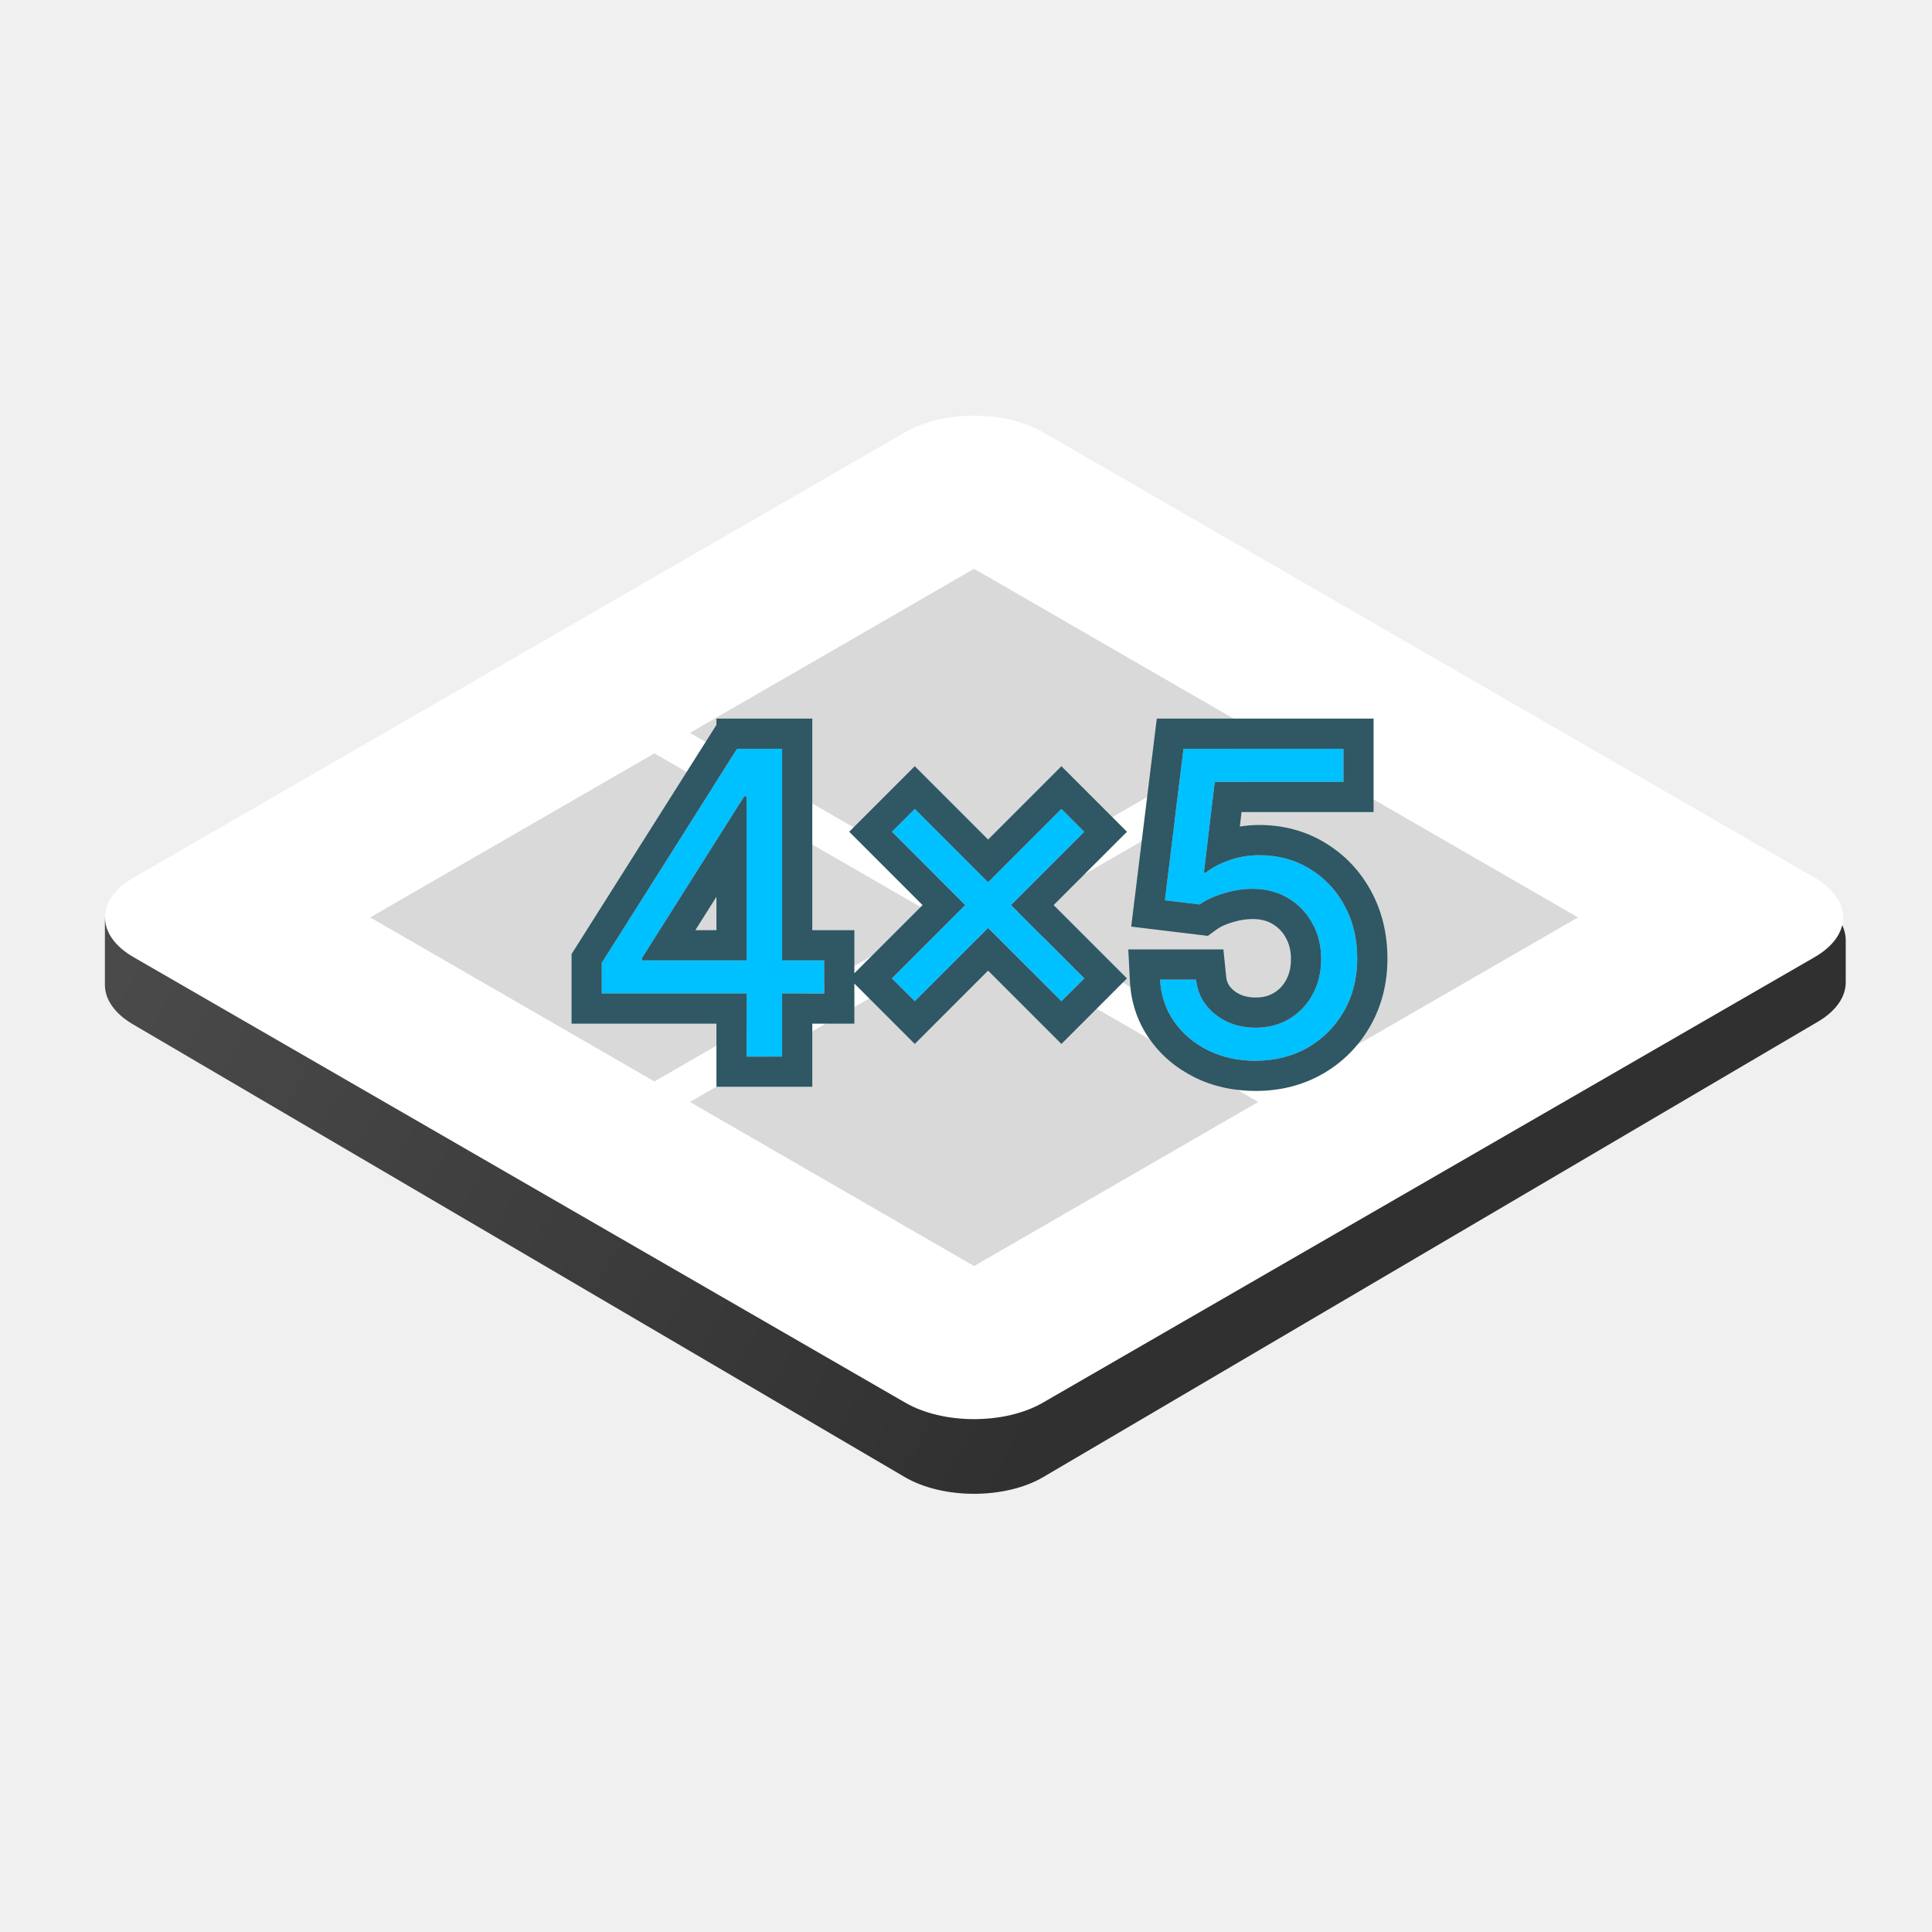
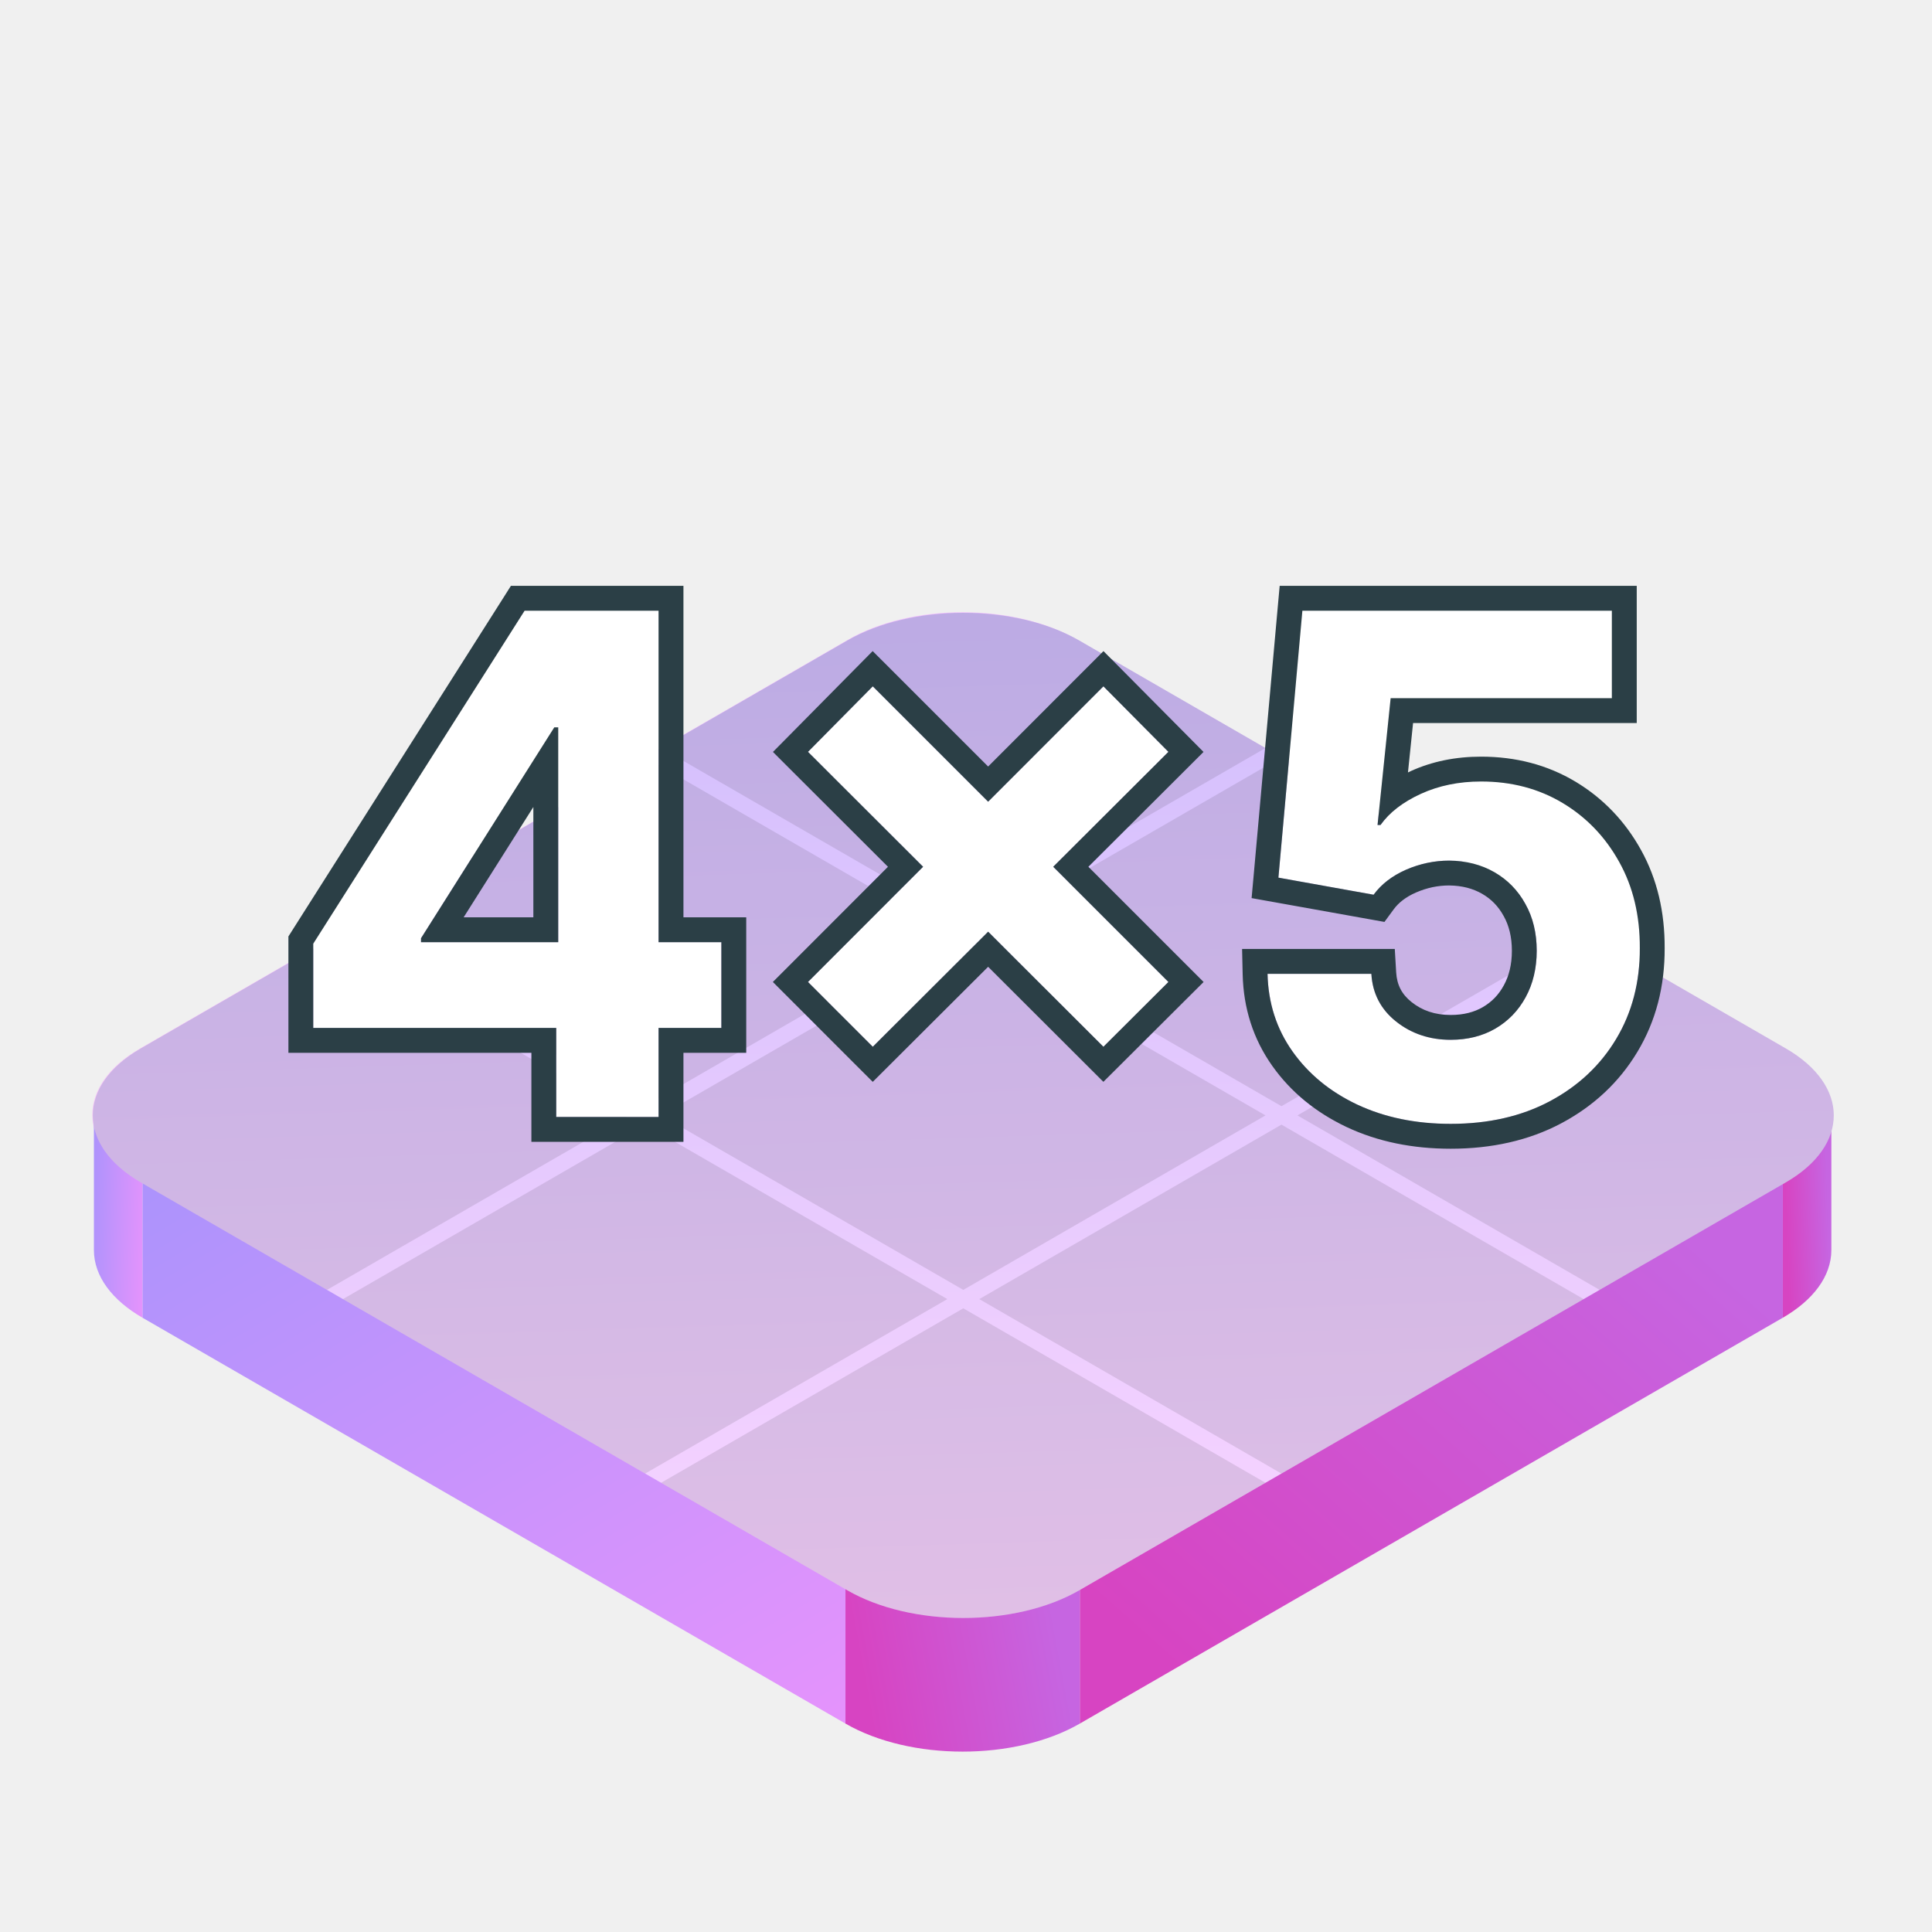
<svg xmlns="http://www.w3.org/2000/svg" width="64" height="64" viewBox="0 0 64 64" fill="none">
-   <path d="M4.401 33.93C3.808 33.582 3.475 33.114 3.475 32.626L3.475 30.502C3.475 29.957 3.89 29.439 4.609 29.086L30.135 16.544C31.358 15.943 33.161 15.954 34.361 16.57L60.061 29.753C60.749 30.106 61.142 30.612 61.142 31.143V32.544C61.142 33.031 60.811 33.499 60.219 33.846L34.563 48.928C33.302 49.669 31.233 49.67 29.97 48.929L4.401 33.93Z" fill="url(#paint0_linear_84_1408)" />
-   <rect width="34.783" height="34.783" rx="2.63" transform="matrix(0.866044 -0.499967 0.866044 0.499967 2.14404 30.3906)" fill="white" />
-   <rect width="10.87" height="10.87" transform="matrix(0.866044 -0.499967 0.866044 0.499967 12.2639 30.3906)" fill="#D9D9D9" />
-   <rect width="10.87" height="10.87" transform="matrix(0.866044 -0.499967 0.866044 0.499967 22.8542 24.2769)" fill="#D9D9D9" />
-   <rect width="10.87" height="10.87" transform="matrix(0.866044 -0.499967 0.866044 0.499967 22.8542 36.5044)" fill="#D9D9D9" />
-   <rect width="10.87" height="10.87" transform="matrix(0.866044 -0.499967 0.866044 0.499967 33.4446 30.3906)" fill="#D9D9D9" />
-   <mask id="path-7-outside-1_84_1408" maskUnits="userSpaceOnUse" x="18" y="23" width="28" height="14" fill="black">
-     <rect fill="white" x="18" y="23" width="28" height="14" />
-     <path d="M19.934 32.909V31.894L24.415 24.805H25.152V26.378H24.654L21.269 31.734V31.814H27.302V32.909H19.934ZM24.733 35V32.6V32.128V24.805H25.908V35H24.733ZM35.161 33.168L29.546 27.553L30.303 26.796L35.918 32.411L35.161 33.168ZM30.303 33.168L29.546 32.411L35.161 26.796L35.918 27.553L30.303 33.168ZM41.594 35.139C41.01 35.139 40.484 35.023 40.016 34.791C39.548 34.559 39.173 34.24 38.891 33.835C38.609 33.43 38.455 32.969 38.428 32.451H39.623C39.67 32.913 39.879 33.294 40.25 33.596C40.625 33.895 41.073 34.044 41.594 34.044C42.013 34.044 42.384 33.946 42.71 33.751C43.038 33.555 43.295 33.286 43.481 32.944C43.67 32.599 43.765 32.209 43.765 31.774C43.765 31.329 43.667 30.933 43.471 30.584C43.279 30.233 43.013 29.956 42.675 29.753C42.336 29.551 41.95 29.448 41.515 29.444C41.203 29.441 40.883 29.489 40.554 29.589C40.225 29.685 39.955 29.809 39.743 29.962L38.588 29.823L39.205 24.805H44.502V25.9H40.24L39.882 28.907H39.942C40.151 28.741 40.413 28.603 40.728 28.494C41.044 28.384 41.372 28.329 41.714 28.329C42.338 28.329 42.894 28.479 43.382 28.777C43.873 29.073 44.258 29.478 44.536 29.992C44.819 30.506 44.96 31.094 44.96 31.754C44.96 32.405 44.814 32.986 44.522 33.497C44.233 34.004 43.835 34.406 43.327 34.701C42.819 34.993 42.242 35.139 41.594 35.139Z" />
+   <rect width="35.855" height="35.855" rx="4.378" transform="matrix(0.866025 0.5 -0.866025 0.5 31.8887 19)" fill="url(#paint0_linear_2025_1354)" />
+   <rect width="26.891" height="4.482" transform="matrix(0.866025 0.5 0 1 4.71851 39.1685)" fill="url(#paint1_linear_2025_1354)" />
+   <rect width="26.891" height="4.482" transform="matrix(0.866025 -0.5 0 1 35.7698 52.6143)" fill="url(#paint2_linear_2025_1354)" />
+   <path d="M3.111 36.928C3.111 37.803 3.725 38.595 4.719 39.169V43.651C3.725 43.077 3.111 42.285 3.111 41.41V36.928Z" fill="url(#paint3_linear_2025_1354)" />
+   <path d="M28.007 52.614C30.151 53.852 33.626 53.852 35.77 52.614V57.096C33.626 58.334 30.151 58.334 28.007 57.096V52.614Z" fill="url(#paint4_linear_2025_1354)" />
+   <path d="M60.666 36.928C60.666 37.803 60.052 38.595 59.059 39.169V43.651C60.052 43.077 60.666 42.285 60.666 41.41V36.928Z" fill="url(#paint5_linear_2025_1354)" />
+   <g clip-path="url(#clip0_2025_1354)">
+     <rect width="35.899" height="35.899" rx="4.442" transform="matrix(0.866025 0.5 -0.866025 0.5 31.9104 19)" fill="url(#paint6_linear_2025_1354)" />
+     <rect width="11.559" height="11.559" transform="matrix(0.866025 0.5 -0.866025 0.5 31.9104 19)" fill="black" fill-opacity="0.1" />
+     <rect width="11.559" height="11.559" transform="matrix(0.866025 0.5 -0.866025 0.5 21.3711 25.085)" fill="black" fill-opacity="0.1" />
+     <rect width="11.559" height="11.559" transform="matrix(0.866025 0.5 -0.866025 0.5 21.3711 37.2549)" fill="black" fill-opacity="0.1" />
+     <rect width="11.559" height="11.559" transform="matrix(0.866025 0.5 -0.866025 0.5 42.45 25.085)" fill="black" fill-opacity="0.1" />
+     <rect width="11.559" height="11.559" transform="matrix(0.866025 0.5 -0.866025 0.5 42.45 37.2549)" fill="black" fill-opacity="0.1" />
+     <rect width="11.559" height="11.559" transform="matrix(0.866025 0.5 -0.866025 0.5 52.9893 31.1699)" fill="black" fill-opacity="0.1" />
+     <rect width="11.559" height="11.559" transform="matrix(0.866025 0.5 -0.866025 0.5 10.8315 31.1699)" fill="black" fill-opacity="0.1" />
+     <rect width="11.559" height="11.559" transform="matrix(0.866025 0.5 -0.866025 0.5 31.9104 43.3398)" fill="black" fill-opacity="0.1" />
+     <rect width="11.559" height="11.559" transform="matrix(0.866025 0.5 -0.866025 0.5 31.9104 31.1699)" fill="black" fill-opacity="0.1" />
+   </g>
+   <mask id="path-17-outside-1_2025_1354" maskUnits="userSpaceOnUse" x="9" y="19" width="47" height="20" fill="black">
+     <rect fill="white" x="9" y="19" width="47" height="20" />
+     <path d="M10.377 34.052V31.26L17.378 20.23H19.786V24.095H18.361L13.947 31.08V31.211H23.896V34.052H10.377ZM18.426 37V33.2L18.492 31.964V20.23H21.816V37H18.426ZM36.552 34.675L26.766 24.906L28.912 22.736L38.705 32.529L36.552 34.675ZM28.912 34.675L26.766 32.529L36.552 22.736L38.705 24.906L28.912 34.675ZM48.056 37.229C46.899 37.229 45.867 37.016 44.961 36.591C44.06 36.165 43.345 35.578 42.816 34.83C42.286 34.082 42.011 33.225 41.989 32.259H45.428C45.466 32.908 45.739 33.435 46.247 33.839C46.755 34.243 47.358 34.445 48.056 34.445C48.613 34.445 49.105 34.322 49.53 34.077C49.962 33.826 50.297 33.479 50.538 33.037C50.783 32.589 50.906 32.076 50.906 31.497C50.906 30.908 50.781 30.389 50.529 29.942C50.284 29.494 49.943 29.145 49.506 28.893C49.069 28.642 48.57 28.514 48.007 28.509C47.516 28.509 47.038 28.61 46.574 28.811C46.116 29.014 45.758 29.289 45.502 29.639L42.349 29.073L43.143 20.23H53.395V23.129H46.067L45.633 27.329H45.731C46.026 26.915 46.471 26.571 47.066 26.298C47.661 26.025 48.327 25.888 49.064 25.888C50.074 25.888 50.974 26.126 51.766 26.601C52.557 27.076 53.182 27.728 53.641 28.558C54.1 29.382 54.326 30.332 54.321 31.407C54.326 32.537 54.064 33.542 53.535 34.421C53.011 35.294 52.276 35.982 51.332 36.484C50.393 36.981 49.301 37.229 48.056 37.229Z" />
  </mask>
-   <path d="M19.934 32.909V31.894L24.415 24.805H25.152V26.378H24.654L21.269 31.734V31.814H27.302V32.909H19.934ZM24.733 35V32.6V32.128V24.805H25.908V35H24.733ZM35.161 33.168L29.546 27.553L30.303 26.796L35.918 32.411L35.161 33.168ZM30.303 33.168L29.546 32.411L35.161 26.796L35.918 27.553L30.303 33.168ZM41.594 35.139C41.01 35.139 40.484 35.023 40.016 34.791C39.548 34.559 39.173 34.24 38.891 33.835C38.609 33.43 38.455 32.969 38.428 32.451H39.623C39.67 32.913 39.879 33.294 40.25 33.596C40.625 33.895 41.073 34.044 41.594 34.044C42.013 34.044 42.384 33.946 42.71 33.751C43.038 33.555 43.295 33.286 43.481 32.944C43.67 32.599 43.765 32.209 43.765 31.774C43.765 31.329 43.667 30.933 43.471 30.584C43.279 30.233 43.013 29.956 42.675 29.753C42.336 29.551 41.95 29.448 41.515 29.444C41.203 29.441 40.883 29.489 40.554 29.589C40.225 29.685 39.955 29.809 39.743 29.962L38.588 29.823L39.205 24.805H44.502V25.9H40.24L39.882 28.907H39.942C40.151 28.741 40.413 28.603 40.728 28.494C41.044 28.384 41.372 28.329 41.714 28.329C42.338 28.329 42.894 28.479 43.382 28.777C43.873 29.073 44.258 29.478 44.536 29.992C44.819 30.506 44.96 31.094 44.96 31.754C44.96 32.405 44.814 32.986 44.522 33.497C44.233 34.004 43.835 34.406 43.327 34.701C42.819 34.993 42.242 35.139 41.594 35.139Z" fill="#00C1FF" />
-   <path d="M19.934 32.909H18.934V33.909H19.934V32.909ZM19.934 31.894L19.089 31.359L18.934 31.604V31.894H19.934ZM24.415 24.805V23.805H23.864L23.57 24.27L24.415 24.805ZM25.152 24.805H26.152V23.805H25.152V24.805ZM25.152 26.378V27.378H26.152V26.378H25.152ZM24.654 26.378V25.378H24.103L23.808 25.844L24.654 26.378ZM21.269 31.734L20.423 31.2L20.269 31.445V31.734H21.269ZM21.269 31.814H20.269V32.814H21.269V31.814ZM27.302 31.814H28.302V30.814H27.302V31.814ZM27.302 32.909V33.909H28.302V32.909H27.302ZM24.733 35H23.733V36H24.733V35ZM24.733 24.805V23.805H23.733V24.805H24.733ZM25.908 24.805H26.908V23.805H25.908V24.805ZM25.908 35V36H26.908V35H25.908ZM20.934 32.909V31.894H18.934V32.909H20.934ZM20.78 32.428L25.26 25.339L23.57 24.27L19.089 31.359L20.78 32.428ZM24.415 25.805H25.152V23.805H24.415V25.805ZM24.152 24.805V26.378H26.152V24.805H24.152ZM25.152 25.378H24.654V27.378H25.152V25.378ZM23.808 25.844L20.423 31.2L22.114 32.269L25.499 26.912L23.808 25.844ZM20.269 31.734V31.814H22.269V31.734H20.269ZM21.269 32.814H27.302V30.814H21.269V32.814ZM26.302 31.814V32.909H28.302V31.814H26.302ZM27.302 31.909H19.934V33.909H27.302V31.909ZM25.733 35V32.6H23.733V35H25.733ZM25.733 32.6V32.128H23.733V32.6H25.733ZM25.733 32.128V24.805H23.733V32.128H25.733ZM24.733 25.805H25.908V23.805H24.733V25.805ZM24.908 24.805V35H26.908V24.805H24.908ZM25.908 34H24.733V36H25.908V34ZM35.161 33.168L34.454 33.875L35.161 34.582L35.868 33.875L35.161 33.168ZM29.546 27.553L28.839 26.846L28.132 27.553L28.839 28.26L29.546 27.553ZM30.303 26.796L31.01 26.089L30.303 25.382L29.596 26.089L30.303 26.796ZM35.918 32.411L36.625 33.118L37.332 32.411L36.625 31.704L35.918 32.411ZM30.303 33.168L29.596 33.875L30.303 34.582L31.01 33.875L30.303 33.168ZM29.546 32.411L28.839 31.704L28.132 32.411L28.839 33.118L29.546 32.411ZM35.161 26.796L35.868 26.089L35.161 25.382L34.454 26.089L35.161 26.796ZM35.918 27.553L36.625 28.26L37.332 27.553L36.625 26.846L35.918 27.553ZM35.868 32.461L30.253 26.846L28.839 28.26L34.454 33.875L35.868 32.461ZM30.253 28.26L31.01 27.503L29.596 26.089L28.839 26.846L30.253 28.26ZM29.596 27.503L35.211 33.118L36.625 31.704L31.01 26.089L29.596 27.503ZM35.211 31.704L34.454 32.461L35.868 33.875L36.625 33.118L35.211 31.704ZM31.01 32.461L30.253 31.704L28.839 33.118L29.596 33.875L31.01 32.461ZM30.253 33.118L35.868 27.503L34.454 26.089L28.839 31.704L30.253 33.118ZM34.454 27.503L35.211 28.26L36.625 26.846L35.868 26.089L34.454 27.503ZM35.211 26.846L29.596 32.461L31.01 33.875L36.625 28.26L35.211 26.846ZM40.016 34.791L39.572 35.687L39.572 35.687L40.016 34.791ZM38.891 33.835L39.712 33.264L39.712 33.264L38.891 33.835ZM38.428 32.451V31.451H37.376L37.43 32.502L38.428 32.451ZM39.623 32.451L40.618 32.351L40.527 31.451H39.623V32.451ZM40.25 33.596L39.62 34.372L39.627 34.378L40.25 33.596ZM42.71 33.751L42.198 32.892L42.194 32.894L42.71 33.751ZM43.481 32.944L42.604 32.463L42.603 32.466L43.481 32.944ZM43.471 30.584L42.594 31.064L42.599 31.074L43.471 30.584ZM41.515 29.444L41.504 30.444L41.507 30.444L41.515 29.444ZM40.554 29.589L40.835 30.549L40.844 30.546L40.554 29.589ZM39.743 29.962L39.623 30.955L40.01 31.002L40.326 30.774L39.743 29.962ZM38.588 29.823L37.595 29.701L37.473 30.695L38.468 30.816L38.588 29.823ZM39.205 24.805V23.805H38.32L38.212 24.683L39.205 24.805ZM44.502 24.805H45.502V23.805H44.502V24.805ZM44.502 25.9V26.9H45.502V25.9H44.502ZM40.24 25.9V24.9H39.352L39.247 25.782L40.24 25.9ZM39.882 28.907L38.889 28.788L38.756 29.907H39.882V28.907ZM39.942 28.907V29.907H40.29L40.563 29.69L39.942 28.907ZM43.382 28.777L42.859 29.63L42.866 29.634L43.382 28.777ZM44.536 29.992L43.657 30.468L43.66 30.473L44.536 29.992ZM44.522 33.497L43.653 33.001L43.652 33.002L44.522 33.497ZM43.327 34.701L43.825 35.568L43.83 35.566L43.327 34.701ZM41.594 34.139C41.146 34.139 40.775 34.051 40.461 33.895L39.572 35.687C40.193 35.995 40.874 36.139 41.594 36.139V34.139ZM40.461 33.895C40.135 33.733 39.892 33.522 39.712 33.264L38.071 34.407C38.455 34.958 38.962 35.384 39.572 35.687L40.461 33.895ZM39.712 33.264C39.542 33.02 39.444 32.741 39.427 32.4L37.43 32.502C37.465 33.197 37.676 33.84 38.071 34.407L39.712 33.264ZM38.428 33.451H39.623V31.451H38.428V33.451ZM38.628 32.551C38.702 33.287 39.049 33.909 39.62 34.372L40.881 32.82C40.708 32.68 40.637 32.538 40.618 32.351L38.628 32.551ZM39.627 34.378C40.195 34.831 40.868 35.044 41.594 35.044V33.044C41.279 33.044 41.056 32.959 40.873 32.814L39.627 34.378ZM41.594 35.044C42.175 35.044 42.729 34.906 43.225 34.607L42.194 32.894C42.04 32.986 41.85 33.044 41.594 33.044V35.044ZM43.221 34.609C43.707 34.32 44.09 33.918 44.36 33.422L42.603 32.466C42.501 32.653 42.369 32.789 42.198 32.892L43.221 34.609ZM44.358 33.425C44.636 32.917 44.765 32.359 44.765 31.774H42.765C42.765 32.059 42.705 32.281 42.604 32.463L44.358 33.425ZM44.765 31.774C44.765 31.178 44.632 30.609 44.343 30.095L42.599 31.074C42.702 31.257 42.765 31.481 42.765 31.774H44.765ZM44.349 30.104C44.072 29.599 43.682 29.19 43.188 28.895L42.161 30.611C42.344 30.721 42.486 30.866 42.594 31.064L44.349 30.104ZM43.188 28.895C42.681 28.592 42.117 28.449 41.522 28.444L41.507 30.444C41.782 30.447 41.991 30.509 42.161 30.611L43.188 28.895ZM41.525 28.444C41.102 28.44 40.68 28.506 40.264 28.632L40.844 30.546C41.085 30.473 41.304 30.442 41.504 30.444L41.525 28.444ZM40.273 28.629C39.867 28.748 39.486 28.915 39.159 29.15L40.326 30.774C40.423 30.704 40.583 30.622 40.835 30.548L40.273 28.629ZM39.862 28.969L38.708 28.83L38.468 30.816L39.623 30.955L39.862 28.969ZM39.58 29.945L40.197 24.927L38.212 24.683L37.595 29.701L39.58 29.945ZM39.205 25.805H44.502V23.805H39.205V25.805ZM43.502 24.805V25.9H45.502V24.805H43.502ZM44.502 24.9H40.24V26.9H44.502V24.9ZM39.247 25.782L38.889 28.788L40.875 29.025L41.233 26.018L39.247 25.782ZM39.882 29.907H39.942V27.907H39.882V29.907ZM40.563 29.69C40.666 29.609 40.822 29.52 41.056 29.438L40.4 27.549C40.004 27.686 39.636 27.873 39.32 28.123L40.563 29.69ZM41.056 29.438C41.264 29.366 41.481 29.329 41.714 29.329V27.329C41.263 27.329 40.824 27.402 40.4 27.549L41.056 29.438ZM41.714 29.329C42.171 29.329 42.543 29.436 42.859 29.63L43.904 27.924C43.245 27.521 42.505 27.329 41.714 27.329V29.329ZM42.866 29.634C43.201 29.836 43.462 30.108 43.657 30.468L45.416 29.515C45.054 28.848 44.544 28.31 43.897 27.92L42.866 29.634ZM43.66 30.473C43.851 30.822 43.96 31.24 43.96 31.754H45.96C45.96 30.947 45.786 30.191 45.413 29.511L43.66 30.473ZM43.96 31.754C43.96 32.249 43.85 32.656 43.653 33.001L45.39 33.993C45.777 33.315 45.96 32.56 45.96 31.754H43.96ZM43.652 33.002C43.451 33.356 43.18 33.63 42.824 33.837L43.83 35.566C44.489 35.182 45.014 34.653 45.391 33.991L43.652 33.002ZM42.828 33.834C42.488 34.03 42.085 34.139 41.594 34.139V36.139C42.398 36.139 43.151 35.956 43.825 35.568L42.828 33.834Z" fill="#2F5764" mask="url(#path-7-outside-1_84_1408)" />
+   <path d="M10.377 34.052V31.26L17.378 20.23H19.786V24.095H18.361L13.947 31.08V31.211H23.896V34.052H10.377ZM18.426 37V33.2L18.492 31.964V20.23H21.816V37H18.426ZM36.552 34.675L26.766 24.906L28.912 22.736L38.705 32.529L36.552 34.675ZM28.912 34.675L26.766 32.529L36.552 22.736L38.705 24.906L28.912 34.675ZM48.056 37.229C46.899 37.229 45.867 37.016 44.961 36.591C44.06 36.165 43.345 35.578 42.816 34.83C42.286 34.082 42.011 33.225 41.989 32.259H45.428C45.466 32.908 45.739 33.435 46.247 33.839C46.755 34.243 47.358 34.445 48.056 34.445C48.613 34.445 49.105 34.322 49.53 34.077C49.962 33.826 50.297 33.479 50.538 33.037C50.783 32.589 50.906 32.076 50.906 31.497C50.906 30.908 50.781 30.389 50.529 29.942C50.284 29.494 49.943 29.145 49.506 28.893C49.069 28.642 48.57 28.514 48.007 28.509C47.516 28.509 47.038 28.61 46.574 28.811C46.116 29.014 45.758 29.289 45.502 29.639L42.349 29.073L43.143 20.23H53.395V23.129H46.067L45.633 27.329H45.731C46.026 26.915 46.471 26.571 47.066 26.298C47.661 26.025 48.327 25.888 49.064 25.888C50.074 25.888 50.974 26.126 51.766 26.601C52.557 27.076 53.182 27.728 53.641 28.558C54.1 29.382 54.326 30.332 54.321 31.407C54.326 32.537 54.064 33.542 53.535 34.421C53.011 35.294 52.276 35.982 51.332 36.484C50.393 36.981 49.301 37.229 48.056 37.229Z" fill="white" />
+   <path d="M10.377 34.052H9.554V34.876H10.377V34.052ZM10.377 31.26L9.682 30.819L9.554 31.021V31.26H10.377ZM17.378 20.23V19.406H16.925L16.683 19.789L17.378 20.23ZM19.786 20.23H20.609V19.406H19.786V20.23ZM19.786 24.095V24.918H20.609V24.095H19.786ZM18.361 24.095V23.271H17.907L17.665 23.655L18.361 24.095ZM13.947 31.08L13.251 30.64L13.124 30.841V31.08H13.947ZM13.947 31.211H13.124V32.034H13.947V31.211ZM23.896 31.211H24.72V30.387H23.896V31.211ZM23.896 34.052V34.876H24.72V34.052H23.896ZM18.426 37H17.603V37.824H18.426V37ZM18.426 33.2L17.604 33.157L17.603 33.179V33.2H18.426ZM18.492 31.964L19.314 32.008L19.315 31.986V31.964H18.492ZM18.492 20.23V19.406H17.668V20.23H18.492ZM21.816 20.23H22.64V19.406H21.816V20.23ZM21.816 37V37.824H22.64V37H21.816ZM10.377 34.052H11.201V31.26H10.377H9.554V34.052H10.377ZM10.377 31.26L11.072 31.701L18.073 20.671L17.378 20.23L16.683 19.789L9.682 30.819L10.377 31.26ZM17.378 20.23V21.053H19.786V20.23V19.406H17.378V20.23ZM19.786 20.23H18.962V24.095H19.786H20.609V20.23H19.786ZM19.786 24.095V23.271H18.361V24.095V24.918H19.786V24.095ZM18.361 24.095L17.665 23.655L13.251 30.64L13.947 31.08L14.643 31.52L19.057 24.535L18.361 24.095ZM13.947 31.08H13.124V31.211H13.947H14.771V31.08H13.947ZM13.947 31.211V32.034H23.896V31.211V30.387H13.947V31.211ZM23.896 31.211H23.073V34.052H23.896H24.72V31.211H23.896ZM23.896 34.052V33.229H10.377V34.052V34.876H23.896V34.052ZM18.426 37H19.25V33.2H18.426H17.603V37H18.426ZM18.426 33.2L19.249 33.244L19.314 32.008L18.492 31.964L17.669 31.921L17.604 33.157L18.426 33.2ZM18.492 31.964H19.315V20.23H18.492H17.668V31.964H18.492ZM18.492 20.23V21.053H21.816V20.23V19.406H18.492V20.23ZM21.816 20.23H20.993V37H21.816H22.64V20.23H21.816ZM21.816 37V36.176H18.426V37V37.824H21.816V37ZM36.552 34.675L35.97 35.257L36.551 35.837L37.133 35.258L36.552 34.675ZM26.766 24.906L26.181 24.327L25.605 24.909L26.184 25.488L26.766 24.906ZM28.912 22.736L29.494 22.153L28.908 21.568L28.326 22.157L28.912 22.736ZM38.705 32.529L39.286 33.112L39.871 32.53L39.288 31.947L38.705 32.529ZM28.912 34.675L28.329 35.257L28.911 35.838L29.493 35.258L28.912 34.675ZM26.766 32.529L26.184 31.947L25.602 32.529L26.184 33.111L26.766 32.529ZM36.552 22.736L37.136 22.155L36.554 21.569L35.969 22.154L36.552 22.736ZM38.705 24.906L39.287 25.489L39.868 24.909L39.29 24.326L38.705 24.906ZM36.552 34.675L37.133 34.092L27.348 24.323L26.766 24.906L26.184 25.488L35.97 35.257L36.552 34.675ZM26.766 24.906L27.352 25.485L29.497 23.315L28.912 22.736L28.326 22.157L26.181 24.327L26.766 24.906ZM28.912 22.736L28.329 23.318L38.123 33.111L38.705 32.529L39.288 31.947L29.494 22.153L28.912 22.736ZM38.705 32.529L38.124 31.946L35.97 34.091L36.552 34.675L37.133 35.258L39.286 33.112L38.705 32.529ZM28.912 34.675L29.494 34.092L27.349 31.947L26.766 32.529L26.184 33.111L28.329 35.257L28.912 34.675ZM26.766 32.529L27.349 33.111L37.134 23.318L36.552 22.736L35.969 22.154L26.184 31.947L26.766 32.529ZM36.552 22.736L35.967 23.316L38.121 25.486L38.705 24.906L39.29 24.326L37.136 22.155L36.552 22.736ZM38.705 24.906L38.124 24.323L28.33 34.091L28.912 34.675L29.493 35.258L39.287 25.489L38.705 24.906ZM44.961 36.591L44.609 37.335L44.611 37.336L44.961 36.591ZM42.816 34.83L43.488 34.354L43.488 34.354L42.816 34.83ZM41.989 32.259V31.435H41.146L41.165 32.278L41.989 32.259ZM45.428 32.259L46.25 32.211L46.204 31.435H45.428V32.259ZM46.247 33.839L46.76 33.195L46.76 33.195L46.247 33.839ZM49.53 34.077L49.942 34.79L49.945 34.788L49.53 34.077ZM50.538 33.037L49.816 32.641L49.814 32.644L50.538 33.037ZM50.529 29.942L49.807 30.338L49.811 30.344L50.529 29.942ZM49.506 28.893L49.095 29.607L49.095 29.607L49.506 28.893ZM48.007 28.509L48.015 27.685H48.007V28.509ZM46.574 28.811L46.246 28.056L46.242 28.058L46.574 28.811ZM45.502 29.639L45.356 30.449L45.862 30.54L46.165 30.126L45.502 29.639ZM42.349 29.073L41.529 29L41.461 29.751L42.204 29.884L42.349 29.073ZM43.143 20.23V19.406H42.391L42.323 20.156L43.143 20.23ZM53.395 20.23H54.219V19.406H53.395V20.23ZM53.395 23.129V23.952H54.219V23.129H53.395ZM46.067 23.129V22.305H45.324L45.248 23.044L46.067 23.129ZM45.633 27.329L44.813 27.245L44.72 28.153H45.633V27.329ZM45.731 27.329V28.153H46.156L46.402 27.806L45.731 27.329ZM47.066 26.298L47.409 27.046L47.409 27.046L47.066 26.298ZM51.766 26.601L52.19 25.894L52.19 25.894L51.766 26.601ZM53.641 28.558L52.92 28.956L52.921 28.958L53.641 28.558ZM54.321 31.407L53.497 31.403L53.497 31.411L54.321 31.407ZM53.535 34.421L52.829 33.996L52.828 33.997L53.535 34.421ZM51.332 36.484L51.717 37.212L51.718 37.211L51.332 36.484ZM48.056 37.229V36.406C47.001 36.406 46.092 36.212 45.311 35.845L44.961 36.591L44.611 37.336C45.643 37.821 46.797 38.053 48.056 38.053V37.229ZM44.961 36.591L45.313 35.846C44.529 35.475 43.929 34.977 43.488 34.354L42.816 34.83L42.144 35.306C42.762 36.179 43.592 36.854 44.609 37.335L44.961 36.591ZM42.816 34.83L43.488 34.354C43.059 33.748 42.83 33.052 42.812 32.24L41.989 32.259L41.165 32.278C41.191 33.398 41.514 34.417 42.144 35.306L42.816 34.83ZM41.989 32.259V33.082H45.428V32.259V31.435H41.989V32.259ZM45.428 32.259L44.606 32.307C44.658 33.19 45.043 33.934 45.734 34.484L46.247 33.839L46.76 33.195C46.436 32.937 46.275 32.627 46.25 32.211L45.428 32.259ZM46.247 33.839L45.734 34.484C46.399 35.013 47.187 35.269 48.056 35.269V34.445V33.622C47.529 33.622 47.11 33.474 46.76 33.195L46.247 33.839ZM48.056 34.445V35.269C48.738 35.269 49.375 35.117 49.942 34.79L49.53 34.077L49.119 33.363C48.834 33.528 48.488 33.622 48.056 33.622V34.445ZM49.53 34.077L49.945 34.788C50.508 34.461 50.95 34.003 51.261 33.43L50.538 33.037L49.814 32.644C49.645 32.955 49.416 33.191 49.116 33.365L49.53 34.077ZM50.538 33.037L51.26 33.433C51.58 32.849 51.73 32.196 51.73 31.497H50.906H50.083C50.083 31.956 49.986 32.33 49.816 32.641L50.538 33.037ZM50.906 31.497H51.73C51.73 30.788 51.577 30.127 51.248 29.539L50.529 29.942L49.811 30.344C49.983 30.652 50.083 31.028 50.083 31.497H50.906ZM50.529 29.942L51.251 29.545C50.934 28.967 50.486 28.507 49.916 28.18L49.506 28.893L49.095 29.607C49.399 29.782 49.633 30.021 49.807 30.338L50.529 29.942ZM49.506 28.893L49.916 28.18C49.343 27.85 48.702 27.692 48.015 27.685L48.007 28.509L47.999 29.332C48.437 29.336 48.795 29.435 49.095 29.607L49.506 28.893ZM48.007 28.509V27.685C47.4 27.685 46.81 27.811 46.246 28.056L46.574 28.811L46.903 29.567C47.267 29.408 47.633 29.332 48.007 29.332V28.509ZM46.574 28.811L46.242 28.058C45.673 28.309 45.192 28.668 44.838 29.151L45.502 29.639L46.165 30.126C46.324 29.91 46.559 29.718 46.906 29.565L46.574 28.811ZM45.502 29.639L45.647 28.828L42.494 28.263L42.349 29.073L42.204 29.884L45.356 30.449L45.502 29.639ZM42.349 29.073L43.169 29.147L43.964 20.304L43.143 20.23L42.323 20.156L41.529 29L42.349 29.073ZM43.143 20.23V21.053H53.395V20.23V19.406H43.143V20.23ZM53.395 20.23H52.572V23.129H53.395H54.219V20.23H53.395ZM53.395 23.129V22.305H46.067V23.129V23.952H53.395V23.129ZM46.067 23.129L45.248 23.044L44.813 27.245L45.633 27.329L46.452 27.414L46.886 23.213L46.067 23.129ZM45.633 27.329V28.153H45.731V27.329V26.506H45.633V27.329ZM45.731 27.329L46.402 27.806C46.593 27.538 46.908 27.276 47.409 27.046L47.066 26.298L46.722 25.549C46.033 25.865 45.459 26.291 45.06 26.852L45.731 27.329ZM47.066 26.298L47.409 27.046C47.883 26.828 48.43 26.712 49.064 26.712V25.888V25.065C48.223 25.065 47.438 25.221 46.722 25.549L47.066 26.298ZM49.064 25.888V26.712C49.939 26.712 50.69 26.916 51.342 27.307L51.766 26.601L52.19 25.894C51.258 25.336 50.208 25.065 49.064 25.065V25.888ZM51.766 26.601L51.342 27.307C52.006 27.705 52.53 28.25 52.92 28.956L53.641 28.558L54.362 28.159C53.835 27.206 53.109 26.446 52.19 25.894L51.766 26.601ZM53.641 28.558L52.921 28.958C53.302 29.642 53.502 30.449 53.497 31.403L54.321 31.407L55.144 31.411C55.15 30.215 54.897 29.122 54.361 28.157L53.641 28.558ZM54.321 31.407L53.497 31.411C53.502 32.406 53.273 33.259 52.829 33.996L53.535 34.421L54.24 34.846C54.855 33.824 55.15 32.669 55.144 31.403L54.321 31.407ZM53.535 34.421L52.828 33.997C52.385 34.736 51.764 35.321 50.945 35.757L51.332 36.484L51.718 37.211C52.788 36.642 53.636 35.853 54.241 34.844L53.535 34.421ZM51.332 36.484L50.947 35.756C50.145 36.18 49.19 36.406 48.056 36.406V37.229V38.053C49.412 38.053 50.641 37.782 51.717 37.212L51.332 36.484Z" fill="#2B3F46" mask="url(#path-17-outside-1_2025_1354)" />
  <defs>
-     <linearGradient id="paint0_linear_84_1408" x1="3.725" y1="32.305" x2="33.515" y2="49.198" gradientUnits="userSpaceOnUse">
-       <stop stop-color="#4A4A4A" />
-       <stop offset="1" stop-color="#303030" />
+     <linearGradient id="paint0_linear_2025_1354" x1="35.841" y1="35.864" x2="-1.882" y2="2.084" gradientUnits="userSpaceOnUse">
+       <stop stop-color="#FFD5EF" />
+       <stop offset="1" stop-color="#EFBDFD" />
    </linearGradient>
+     <linearGradient id="paint1_linear_2025_1354" x1="0" y1="0" x2="15.963" y2="15.637" gradientUnits="userSpaceOnUse">
+       <stop stop-color="#AC93FC" />
+       <stop offset="1" stop-color="#E593FC" />
+     </linearGradient>
+     <linearGradient id="paint2_linear_2025_1354" x1="-8.23702e-06" y1="-0.004" x2="14.416" y2="-11.351" gradientUnits="userSpaceOnUse">
+       <stop stop-color="#D744C2" />
+       <stop offset="1" stop-color="#C665E1" />
+     </linearGradient>
+     <linearGradient id="paint3_linear_2025_1354" x1="3.111" y1="36.928" x2="4.978" y2="37.001" gradientUnits="userSpaceOnUse">
+       <stop stop-color="#AC93FC" />
+       <stop offset="1" stop-color="#E593FC" />
+     </linearGradient>
+     <linearGradient id="paint4_linear_2025_1354" x1="28.007" y1="52.609" x2="34.516" y2="51.384" gradientUnits="userSpaceOnUse">
+       <stop stop-color="#D744C2" />
+       <stop offset="1" stop-color="#C665E1" />
+     </linearGradient>
+     <linearGradient id="paint5_linear_2025_1354" x1="59.059" y1="36.922" x2="60.453" y2="36.878" gradientUnits="userSpaceOnUse">
+       <stop stop-color="#D744C2" />
+       <stop offset="1" stop-color="#C665E1" />
+     </linearGradient>
+     <linearGradient id="paint6_linear_2025_1354" x1="35.885" y1="35.908" x2="-1.884" y2="2.087" gradientUnits="userSpaceOnUse">
+       <stop stop-color="#FAD5FF" />
+       <stop offset="1" stop-color="#CFBDFD" />
+     </linearGradient>
+     <clipPath id="clip0_2025_1354">
+       <rect width="35.899" height="35.899" rx="4.442" transform="matrix(0.866025 0.5 -0.866025 0.5 31.9104 19)" fill="white" />
+     </clipPath>
  </defs>
</svg>
